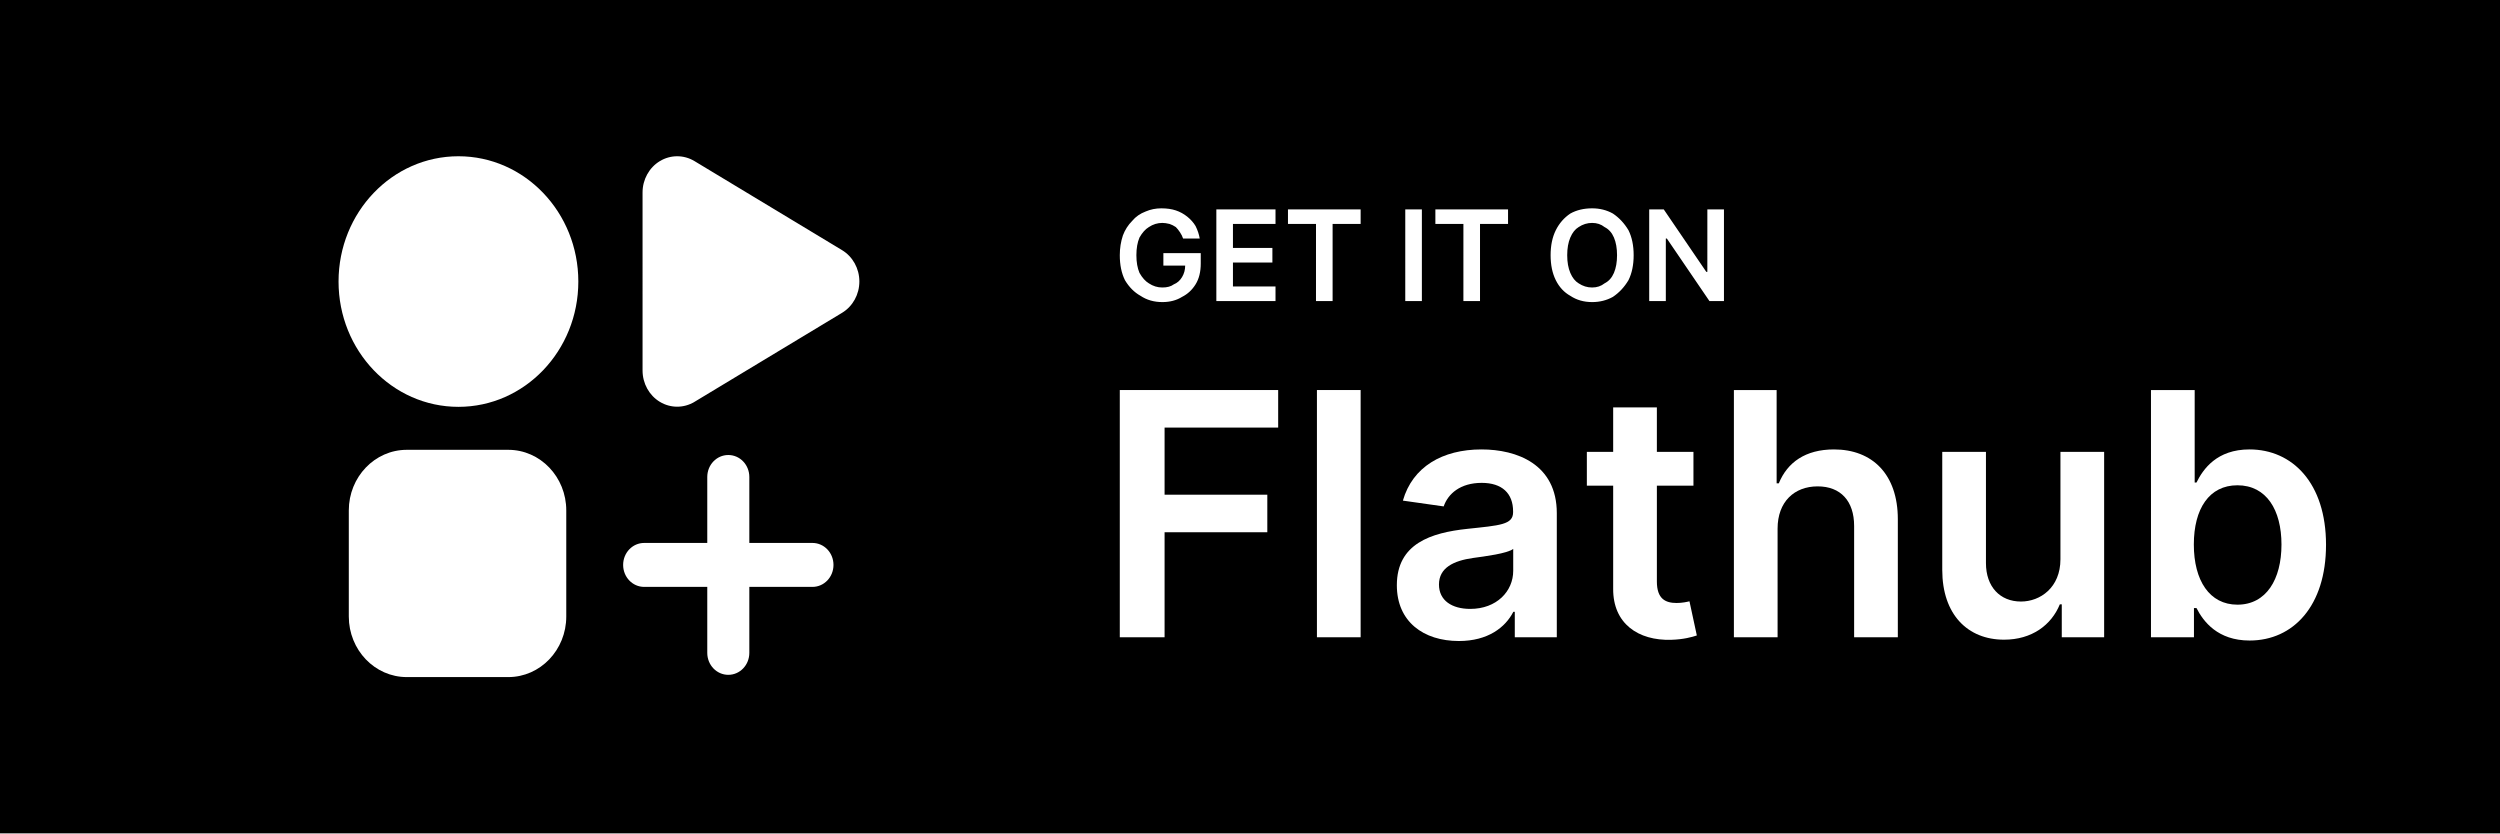
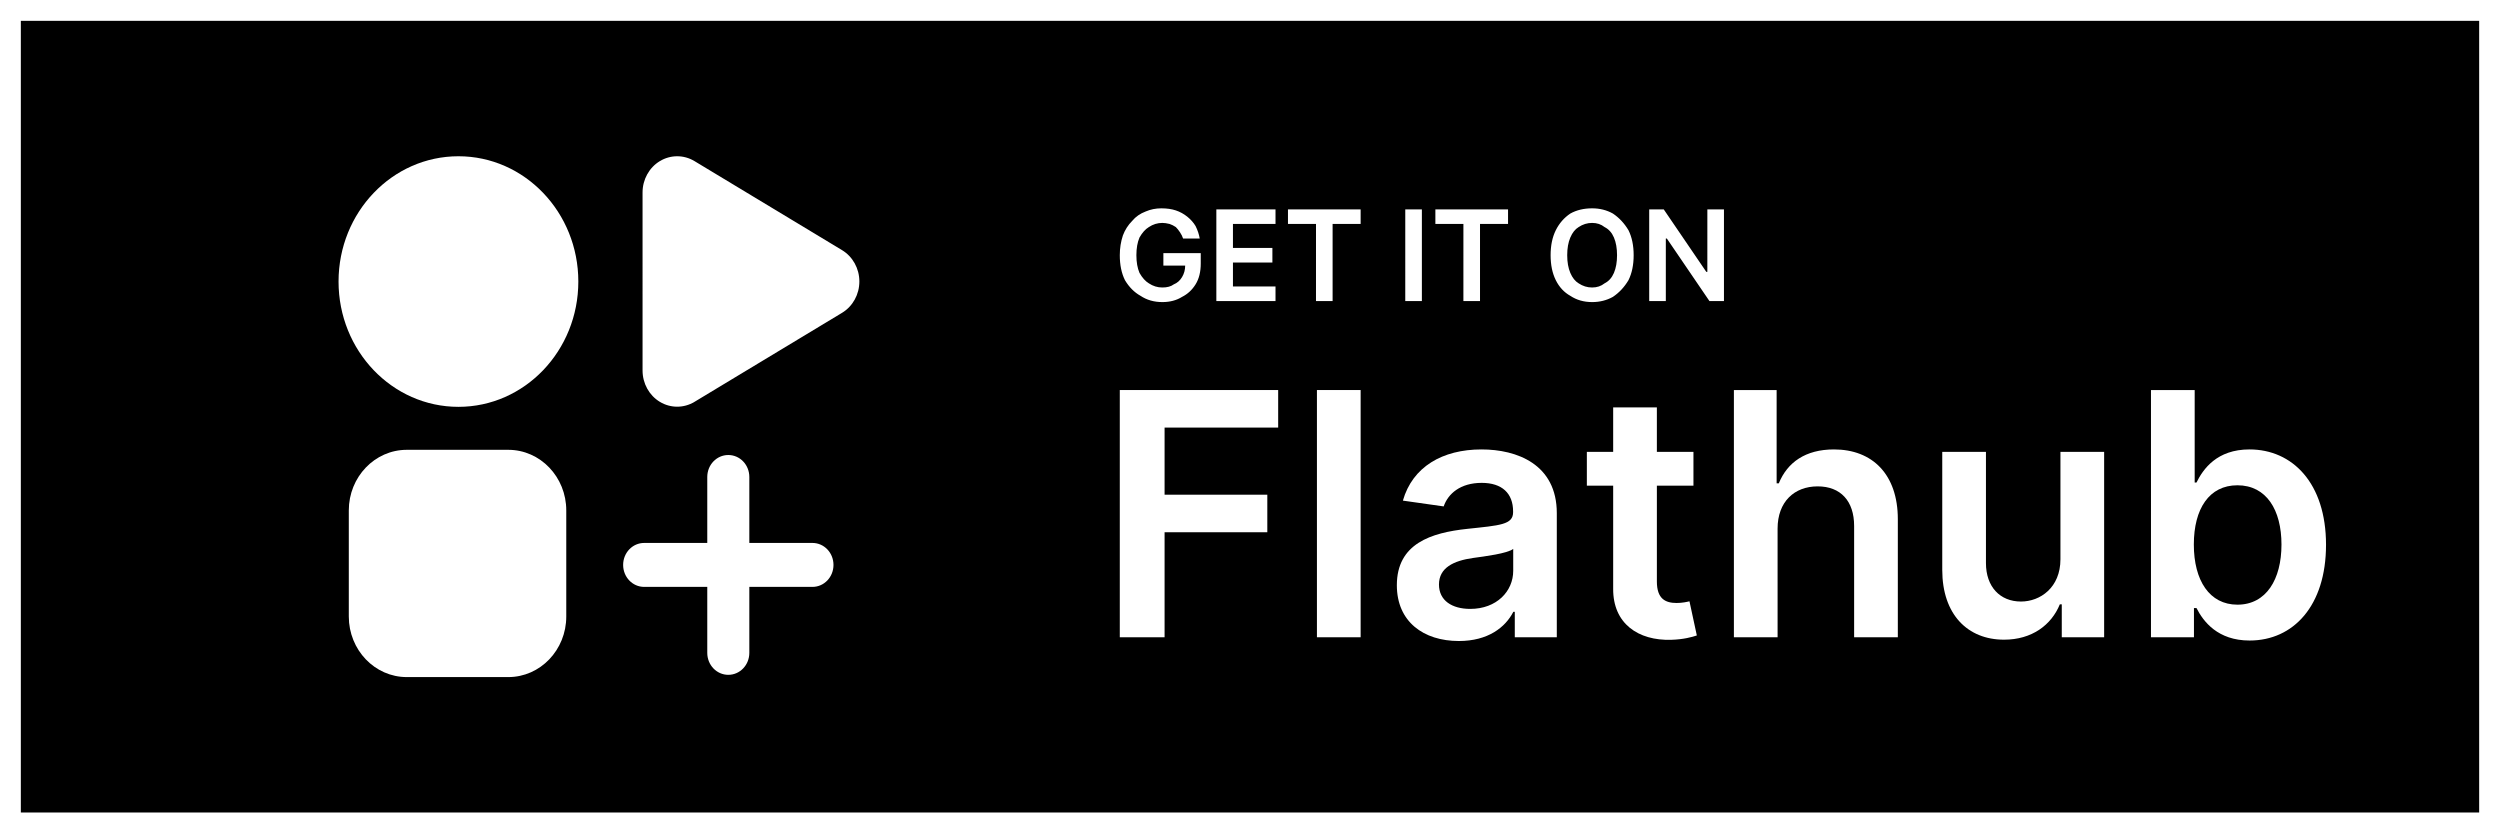
<svg xmlns="http://www.w3.org/2000/svg" width="240" height="80" viewBox="0 0 240 80" version="1.1" id="svg13" xml:space="preserve">
  <defs id="defs1">
    <clipPath id="satori_bc-id">
      <path x="0" y="0" width="240" height="80" d="M16,0 h208 a16,16 0 0 1 16,16 v48 a16,16 0 0 1 -16,16 h-208 a16,16 0 0 1 -16,-16 v-48 a16,16 0 0 1 16,-16" id="path1" />
    </clipPath>
    <style id="style1">
      .cls-1 {
        fill: #f18900;
      }

      .cls-1, .cls-2 {
        stroke-width: 0px;
      }

      .cls-2 {
        fill: #ef8700;
      }

      .cls-3 {
        isolation: isolate;
      }
    </style>
  </defs>
  <mask id="satori_om-id">
    <rect x="2" y="2" width="236" height="76" fill="#fff" id="rect1" />
    <path width="240" height="80" fill="none" stroke="#000" stroke-width="4" d="M4.686,4.686 A16,16 0 0 1 16,0 h208 a16,16 0 0 1 16,16 v48 a16,16 0 0 1 -16,16 h-208 a16,16 0 0 1 -16,-16 v-48 A16,16 0 0 1 4.686,4.686" id="path2" />
  </mask>
  <clipPath id="satori_cp-id-0">
    <rect x="34" y="22" width="37" height="36" id="rect4" />
  </clipPath>
  <mask id="satori_om-id-0">
    <rect x="34" y="22" width="37" height="36" fill="#fff" id="rect5" />
  </mask>
  <mask id="satori_om-id-0-0">
    <rect x="34" y="22" width="0" height="36" fill="#fff" id="rect6" />
  </mask>
  <mask id="satori_om-id-0-0-0">
    <rect x="34" y="22" width="0" height="36" fill="#fff" id="rect7" />
  </mask>
  <mask id="satori_om-id-0-0-0-0">
    <rect x="34" y="22" width="0" height="36" fill="#fff" id="rect8" />
  </mask>
  <mask id="satori_om-id-0-0-0-1">
    <rect x="34" y="22" width="0" height="36" fill="#fff" id="rect9" />
  </mask>
  <mask id="satori_om-id-0-0-0-2">
    <rect x="34" y="22" width="0" height="36" fill="#fff" id="rect10" />
  </mask>
  <mask id="satori_om-id-0-0-0-3">
    <rect x="34" y="22" width="0" height="36" fill="#fff" id="rect11" />
  </mask>
  <mask id="satori_om-id-1">
    <rect x="87" y="17" width="106" height="46" fill="#fff" id="rect12" />
  </mask>
  <path d="m 57.744,15.003 a 24.886,25.577 0 0 0 -7.835,49.969 c 1.152,0.237 2.074,-1.066 2.074,-2.131 v -3.434 c -6.913,1.539 -9.102,-3.434 -9.102,-3.434 a 7.489,7.697 0 0 0 -2.535,-3.789 c -2.304,-1.658 0.115,-1.539 0.115,-1.539 a 4.954,5.092 0 0 1 3.802,2.368 c 1.959,3.434 6.337,3.079 7.719,2.487 a 6.222,6.394 0 0 1 0.576,-3.434 C 44.725,50.644 40.462,45.908 40.462,39.514 a 12.328,12.67 0 0 1 3.341,-8.999 7.143,7.341 0 0 1 0.346,-7.578 10.254,10.539 0 0 1 7.374,3.434 17.397,17.88 0 0 1 6.222,-0.947 19.701,20.248 0 0 1 6.222,0.829 10.369,10.657 0 0 1 7.374,-3.315 7.489,7.697 0 0 1 0.461,7.578 12.328,12.67 0 0 1 3.226,8.999 c 0,6.394 -4.263,11.131 -12.097,12.551 a 6.222,6.394 0 0 1 0.576,3.434 v 7.341 a 2.074,2.131 0 0 0 2.189,2.131 25.001,25.695 0 0 0 -7.95,-49.969 z" id="path2-7" style="display:inline;fill:#ffffff;stroke-width:1.168" />
  <rect style="fill:#000000;stroke-width:3.277;-inkscape-stroke:none" id="rect2" height="80" x="0" y="0" width="240" />
  <mask id="satori_om-id-1-1">
    <rect x="87" y="33" width="106" height="30" fill="#fff" id="rect13" />
  </mask>
  <g id="invisible_box" data-name="invisible box" transform="matrix(1.283993,0,0,1.283993,-96.87976,17.37004)">
    <rect width="48" height="48" fill="none" id="rect1-3" x="0" y="0" />
    <rect width="48" height="48" fill="none" id="rect2-6" x="0" y="0" />
  </g>
  <path fill="#ffffff" d="m 115.174,22.9 h -1.595 q -0.1,-0.3 -0.299,-0.6 -0.199,-0.3 -0.399,-0.5 -0.299,-0.2 -0.598,-0.3 -0.399,-0.1 -0.698,-0.1 v 0 q -0.698,0 -1.296,0.4 -0.498,0.3 -0.897,1 -0.299,0.7 -0.299,1.7 v 0 q 0,1 0.299,1.7 0.399,0.7 0.897,1 0.598,0.4 1.296,0.4 v 0 q 0.698,0 1.096,-0.3 0.498,-0.2 0.797,-0.7 0.299,-0.5 0.299,-1.1 v 0 h 0.299 -2.392 v -1.2 h 3.588 v 1 q 0,1.2 -0.498,2 -0.498,0.8 -1.296,1.2 -0.797,0.5 -1.893,0.5 v 0 q -1.196,0 -2.093,-0.6 -0.897,-0.5 -1.495,-1.5 Q 107.5,25.9 107.5,24.5 v 0 q 0,-1 0.299,-1.9 0.299,-0.8 0.897,-1.4 0.498,-0.6 1.296,-0.9 0.698,-0.3 1.495,-0.3 v 0 q 0.797,0 1.395,0.2 0.598,0.2 1.096,0.6 0.498,0.4 0.797,0.9 0.299,0.6 0.399,1.2 z m 7.275,6 h -5.68 v -8.8 h 5.68 v 1.4 h -4.086 v 2.3 h 3.787 v 1.4 h -3.787 v 2.3 h 4.086 z m 3.887,-7.4 h -2.691 v -1.4 h 6.976 v 1.4 h -2.691 v 7.4 h -1.595 z m 8.57,-1.4 H 136.5 v 8.8 h -1.595 z m 5.581,1.4 h -2.691 v -1.4 h 6.976 v 1.4 h -2.691 v 7.4 h -1.595 z m 16.344,3 v 0 q 0,1.4 -0.498,2.4 -0.598,1 -1.495,1.6 -0.897,0.5 -1.993,0.5 v 0 q -1.196,0 -2.093,-0.6 -0.897,-0.5 -1.395,-1.5 -0.498,-1 -0.498,-2.4 v 0 q 0,-1.4 0.498,-2.4 0.498,-1 1.395,-1.6 0.897,-0.5 2.093,-0.5 v 0 q 1.096,0 1.993,0.5 0.897,0.6 1.495,1.6 0.498,1 0.498,2.4 z m -1.595,0 v 0 q 0,-1 -0.299,-1.7 -0.299,-0.7 -0.897,-1 -0.498,-0.4 -1.196,-0.4 v 0 q -0.698,0 -1.296,0.4 -0.498,0.3 -0.797,1 -0.299,0.7 -0.299,1.7 v 0 q 0,1 0.299,1.7 0.299,0.7 0.797,1 0.598,0.4 1.296,0.4 v 0 q 0.698,0 1.196,-0.4 0.598,-0.3 0.897,-1 0.299,-0.7 0.299,-1.7 z m 8.67,-4.4 H 165.5 v 8.8 h -1.395 l -4.086,-6 h -0.1 v 6 h -1.595 v -8.8 h 1.395 l 4.086,6 h 0.1 z" id="path12" style="stroke-width:0.998" />
  <g id="g8716-6" style="fill:#ffffff;stroke-width:0.887" transform="matrix(1.272059,0,0,1.329399,-168.027,-100.1243)">
    <circle style="fill:#ffffff;stroke-width:0.235" id="circle8708-7" cx="166.688" cy="95.647" r="9.048" />
    <rect style="fill:#ffffff;stroke-width:0.235" id="rect8710-5" width="16.412" height="16.412" x="158.414" y="107.798" rx="4.377" ry="4.377" />
    <path style="fill:#ffffff;stroke-width:0.221" id="path8712-3" d="m 69.514,58.833 -1.781,0 -10.247,0 a 2.444,2.444 60 0 1 -2.117,-3.666 l 0.89,-1.542 5.124,-8.874 a 2.444,2.444 2.5219902e-7 0 1 4.233,0 l 0.89,1.542 5.124,8.874 a 2.444,2.444 120 0 1 -2.117,3.666 z" transform="matrix(0.9259016,0.5345696,0.5345696,-0.9259016,99.82615,110.6931)" />
    <path id="path8714-5" style="fill:#ffffff;stroke-width:2.346" d="m 194.992,116.11 c 0,0.879 -0.708,1.587 -1.587,1.587 h -12.7 c -0.879,0 -1.587,-0.708 -1.587,-1.587 0,-0.879 0.708,-1.587 1.587,-1.587 h 12.7 c 0.879,0 1.587,0.708 1.587,1.587 z m -7.938,-7.937 c 0.879,0 1.587,0.708 1.587,1.587 v 12.7 c 0,0.879 -0.708,1.587 -1.587,1.587 -0.879,0 -1.587,-0.708 -1.587,-1.587 v -12.7 c 0,-0.879 0.708,-1.587 1.587,-1.587 z" />
  </g>
  <g aria-label="Flathub" id="text1964-71-9-6" style="font-weight:600;font-size:62.321px;font-family:Inter;-inkscape-font-specification:'Inter, Semi-Bold';fill:#ffffff;stroke-width:12.356" transform="matrix(0.5236555,0,0,0.5236555,30.49098,-80.14716)">
    <path d="m 147.06,269.882 h 8.211 v -19.254 h 18.834 v -6.883 h -18.834 v -12.305 h 20.825 v -6.883 h -29.036 z" id="path1107" style="fill:#ffffff" />
    <path d="m 191.212,224.557 h -8.011 v 45.324 h 8.011 z" id="path1109" style="fill:#ffffff" />
    <path d="m 209.227,270.568 c 5.334,0 8.52,-2.501 9.981,-5.356 h 0.266 v 4.67 h 7.702 v -22.751 c 0,-8.985 -7.325,-11.685 -13.81,-11.685 -7.148,0 -12.637,3.187 -14.407,9.384 l 7.48,1.062 c 0.797,-2.324 3.054,-4.316 6.971,-4.316 3.718,0 5.754,1.903 5.754,5.245 v 0.133 c 0,2.302 -2.412,2.412 -8.41,3.054 -6.595,0.708 -12.902,2.678 -12.902,10.335 0,6.684 4.891,10.225 11.375,10.225 z m 2.08,-5.887 c -3.342,0 -5.732,-1.527 -5.732,-4.47 0,-3.076 2.678,-4.36 6.263,-4.869 2.102,-0.288 6.307,-0.819 7.348,-1.66 v 4.006 c 0,3.784 -3.054,6.993 -7.879,6.993 z" id="path1111" style="fill:#ffffff" />
    <path d="m 252.227,235.889 h -6.706 v -8.144 h -8.011 v 8.144 h -4.825 v 6.197 h 4.825 v 18.9 c -0.044,6.396 4.603,9.538 10.623,9.361 2.28,-0.066 3.851,-0.509 4.714,-0.797 l -1.35,-6.263 c -0.443,0.111 -1.35,0.31 -2.346,0.31 -2.014,0 -3.629,-0.708 -3.629,-3.939 v -17.572 h 6.706 z" id="path1113" style="fill:#ffffff" />
    <path d="m 267.652,249.964 c 0,-4.913 3.054,-7.746 7.348,-7.746 4.205,0 6.684,2.678 6.684,7.259 v 20.405 h 8.011 v -21.644 c 0,-8.211 -4.648,-12.792 -11.707,-12.792 -5.223,0 -8.543,2.368 -10.114,6.219 h -0.398 v -17.107 h -7.834 v 45.324 h 8.011 z" id="path1115" style="fill:#ffffff" />
    <path d="m 319.506,255.585 c 0,5.179 -3.696,7.746 -7.237,7.746 -3.851,0 -6.418,-2.722 -6.418,-7.038 v -20.405 h -8.011 v 21.644 c 0,8.166 4.648,12.792 11.331,12.792 5.09,0 8.675,-2.678 10.225,-6.484 h 0.354 v 6.042 h 7.768 v -33.993 h -8.011 z" id="path1117" style="fill:#ffffff" />
    <path d="m 336.104,269.882 h 7.879 v -5.356 h 0.465 c 1.261,2.479 3.895,5.953 9.738,5.953 8.011,0 14.009,-6.352 14.009,-17.55 0,-11.331 -6.175,-17.484 -14.031,-17.484 -5.998,0 -8.498,3.607 -9.716,6.064 h -0.332 v -16.952 h -8.011 z m 7.857,-16.997 c 0,-6.595 2.833,-10.866 7.989,-10.866 5.334,0 8.078,4.537 8.078,10.866 0,6.374 -2.789,11.021 -8.078,11.021 -5.112,0 -7.989,-4.426 -7.989,-11.021 z" id="path1119" style="fill:#ffffff" />
  </g>
+   <rect style="fill:none;stroke:#ffffff;stroke-width:4;stroke-dasharray:none;stroke-opacity:1" id="rect2-7" height="80" x="0" y="0" width="240" />
</svg>
